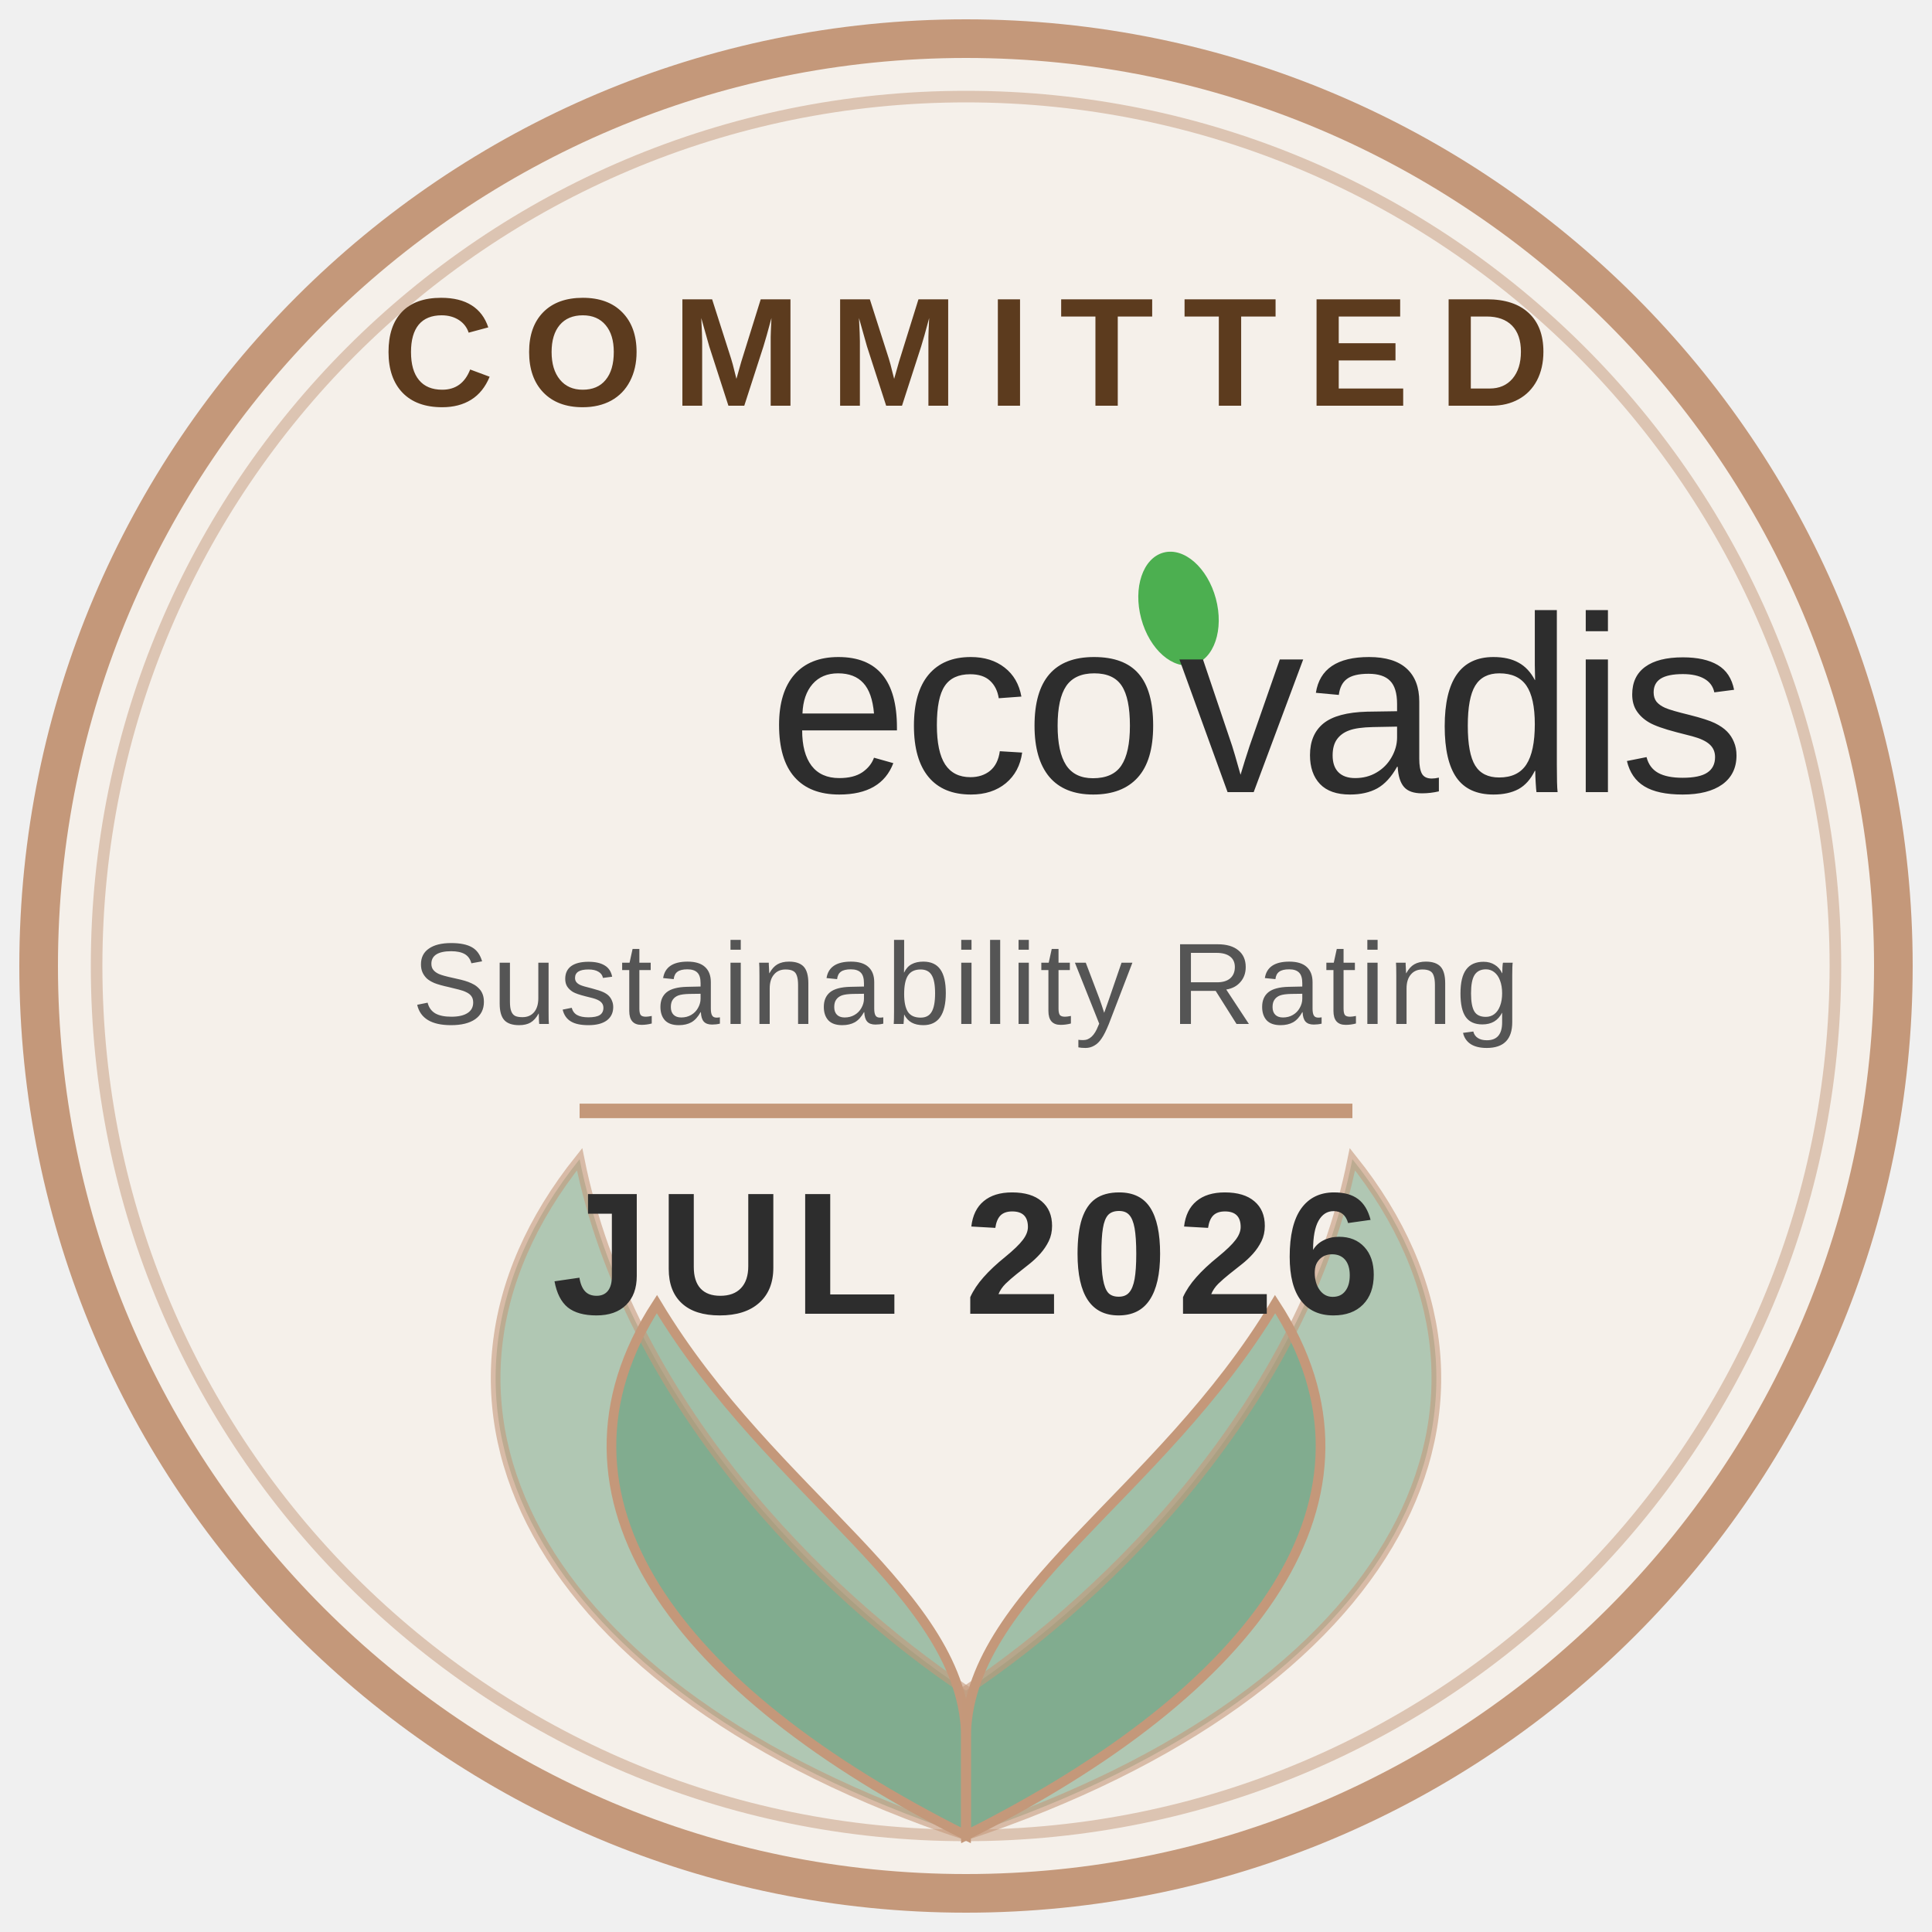
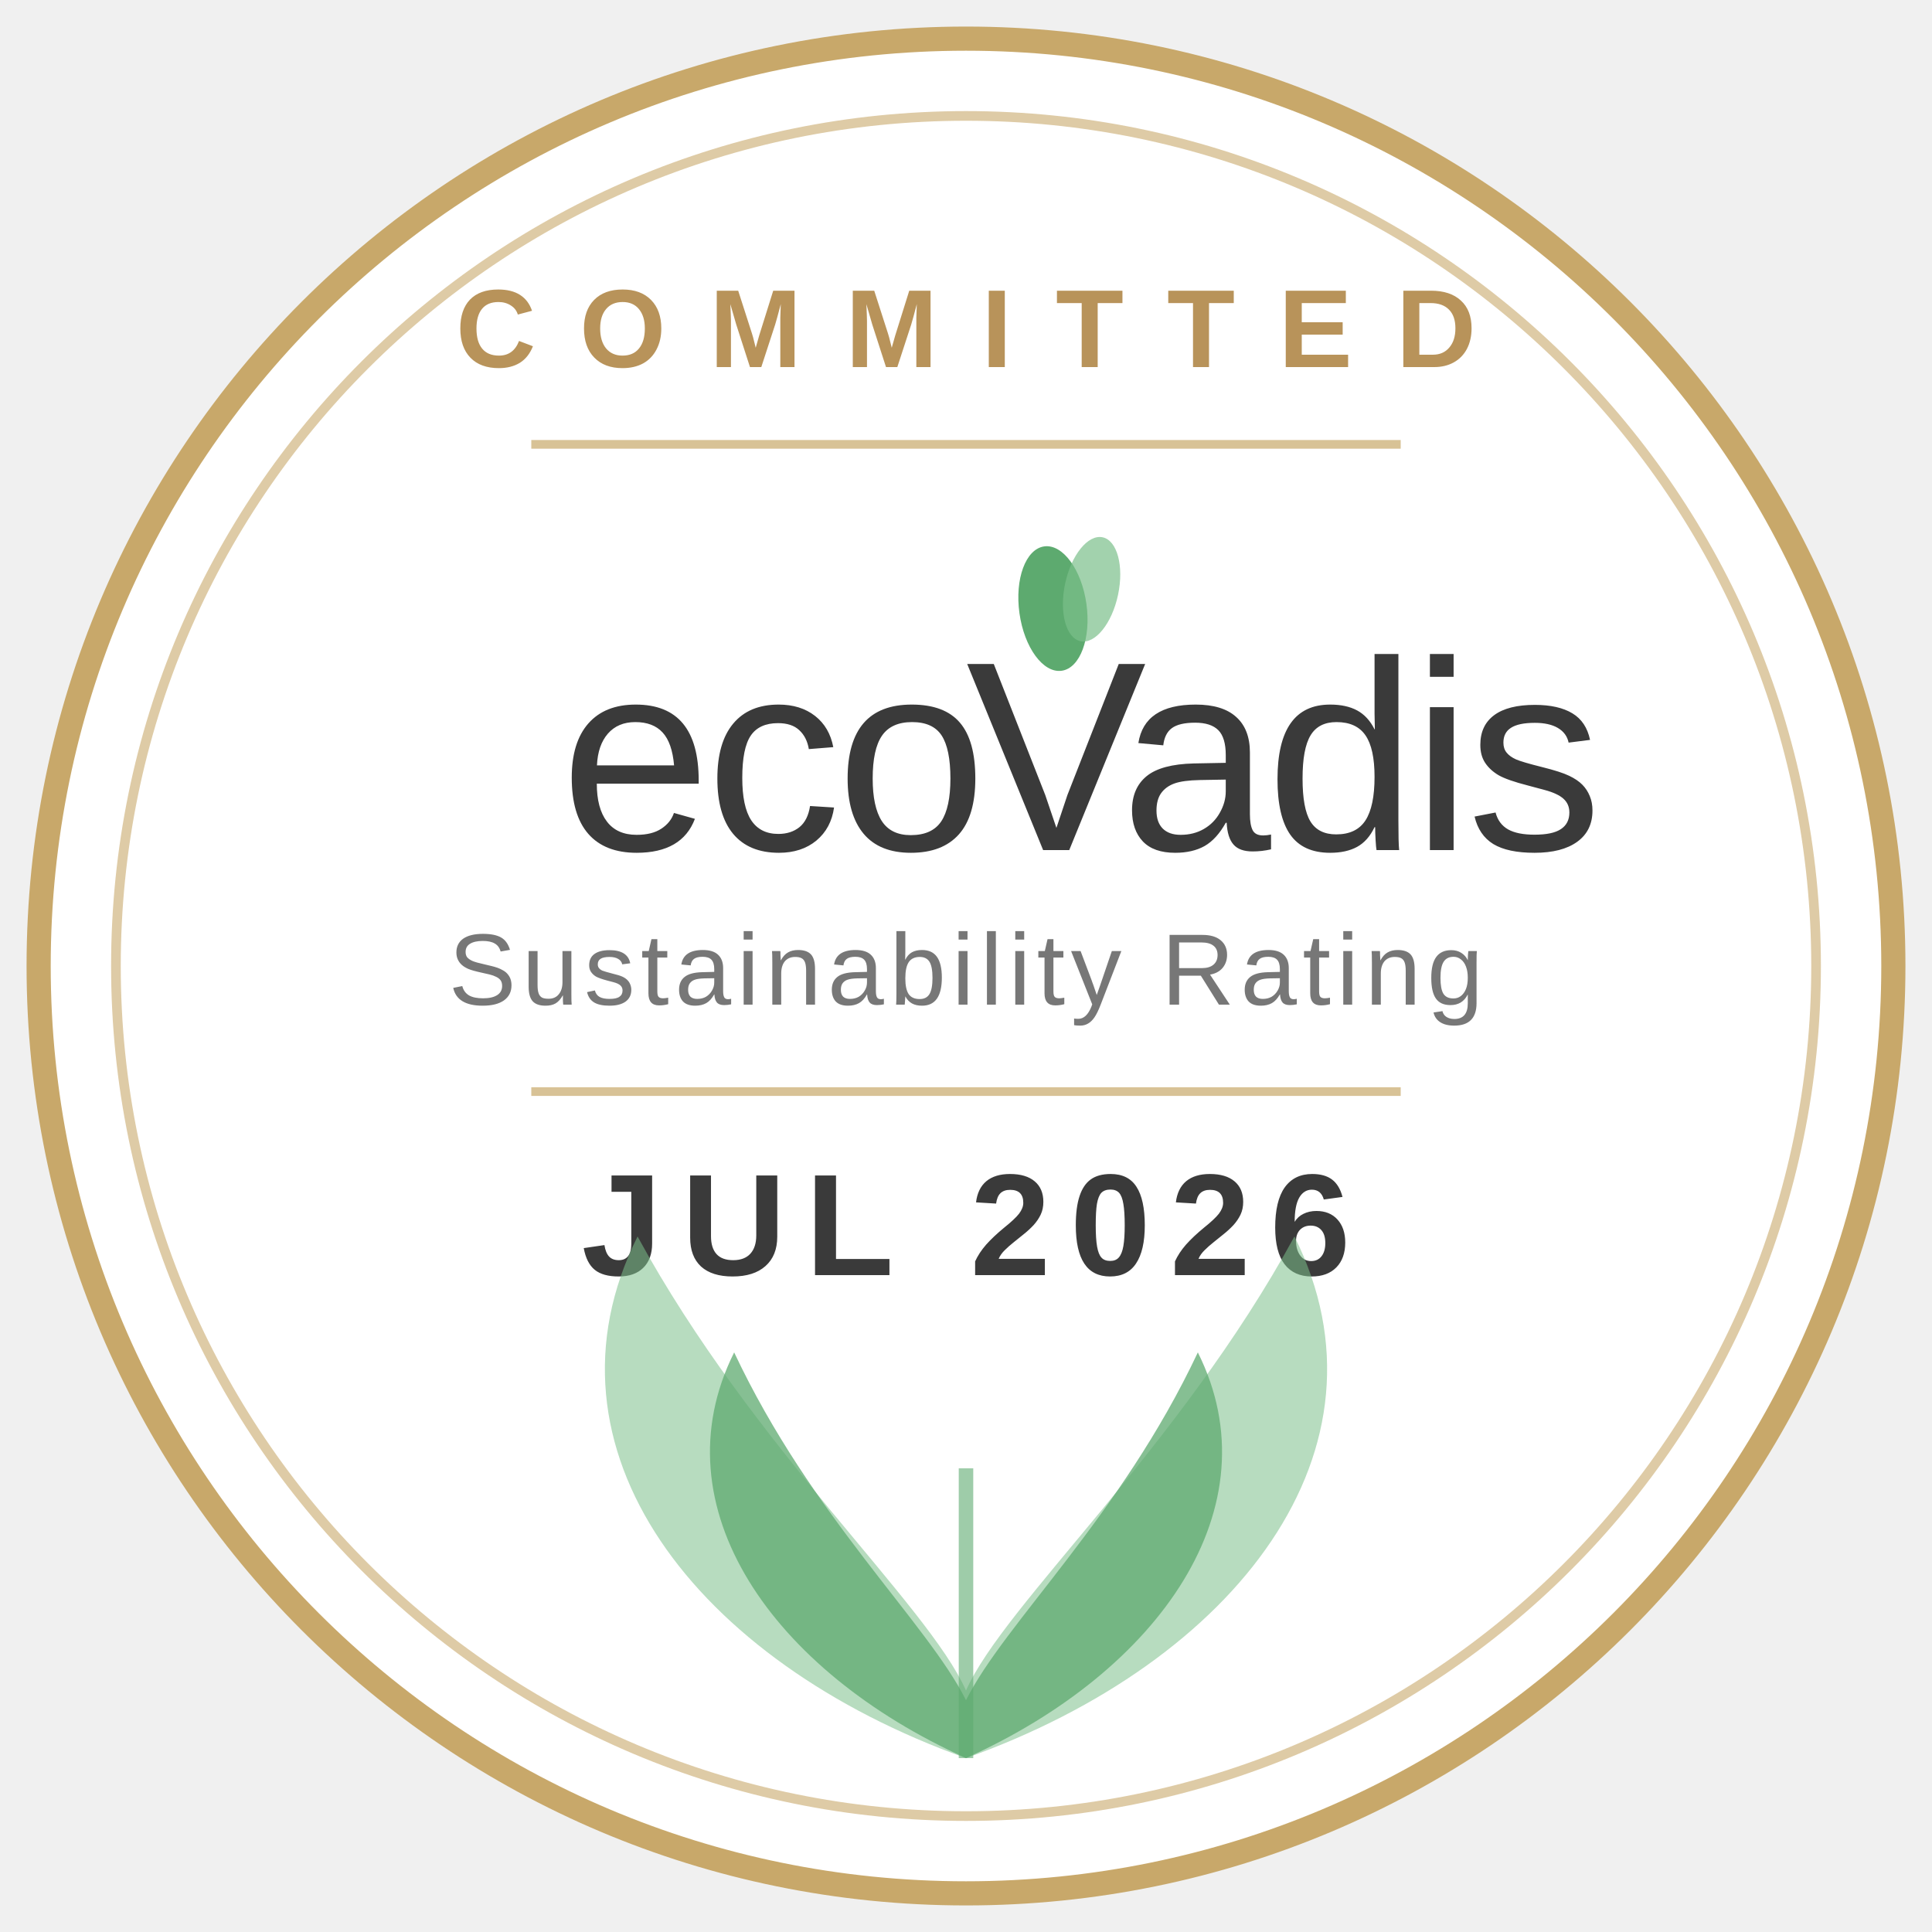
<svg xmlns="http://www.w3.org/2000/svg" viewBox="0 0 200 200" width="200" height="200" role="img" aria-label="EcoVadis Committed Sustainability Rating">
-   <circle cx="100" cy="100" r="96" fill="#F5F0EA" />
-   <circle cx="100" cy="100" r="96" fill="none" stroke="#C4987A" stroke-width="4" />
-   <circle cx="100" cy="100" r="90" fill="none" stroke="#C4987A" stroke-width="1.2" opacity="0.5" />
-   <path d="M 100,190 C 70,175 55,155 68,135 C 80,155 100,165 100,180 Z" fill="#7DAA8B" opacity="0.7" />
-   <path d="M 100,190 C 130,175 145,155 132,135 C 120,155 100,165 100,180 Z" fill="#7DAA8B" opacity="0.7" />
-   <path d="M 100,190 C 55,175 40,145 60,120 C 65,145 85,165 100,175 Z" fill="#5C9470" opacity="0.45" />
-   <path d="M 100,190 C 145,175 160,145 140,120 C 135,145 115,165 100,175 Z" fill="#5C9470" opacity="0.45" />
-   <path d="M 100,190 C 70,175 55,155 68,135 C 80,155 100,165 100,180 Z" fill="none" stroke="#C4987A" stroke-width="1" />
-   <path d="M 100,190 C 130,175 145,155 132,135 C 120,155 100,165 100,180 Z" fill="none" stroke="#C4987A" stroke-width="1" />
-   <path d="M 100,190 C 55,175 40,145 60,120 C 65,145 85,165 100,175 Z" fill="none" stroke="#C4987A" stroke-width="1" opacity="0.6" />
-   <path d="M 100,190 C 145,175 160,145 140,120 C 135,145 115,165 100,175 Z" fill="none" stroke="#C4987A" stroke-width="1" opacity="0.6" />
-   <text x="100" y="42" text-anchor="middle" font-family="'Arial Black',Arial,sans-serif" font-size="16" font-weight="900" fill="#5C3B1E" letter-spacing="3">COMMITTED</text>
-   <text x="100" y="82" text-anchor="middle" font-family="Arial,sans-serif" font-size="26" font-weight="300" fill="#2D2D2D" letter-spacing="-0.5">eco</text>
-   <ellipse cx="122" cy="63" rx="4" ry="6" fill="#4CAF50" transform="rotate(-15 122 63)" />
-   <text x="122" y="82" text-anchor="start" font-family="Arial,sans-serif" font-size="26" font-weight="300" fill="#2D2D2D" letter-spacing="-0.5">vadis</text>
-   <text x="100" y="106" text-anchor="middle" font-family="Arial,sans-serif" font-size="12" font-weight="400" fill="#555" letter-spacing="0.3">Sustainability Rating</text>
-   <line x1="60" y1="115" x2="140" y2="115" stroke="#C4987A" stroke-width="1.5" />
-   <text x="100" y="136" text-anchor="middle" font-family="'Arial Black',Arial,sans-serif" font-size="18" font-weight="900" fill="#2D2D2D" letter-spacing="1">JUL 2026</text>
+   <circle cx="100" cy="100" r="97" fill="#FFFFFF" />
+   <circle cx="100" cy="100" r="96" fill="none" stroke="#C8A86A" stroke-width="2.5" />
+   <circle cx="100" cy="100" r="88" fill="none" stroke="#C8A86A" stroke-width="1" opacity="0.6" />
+   <text x="100" y="38" text-anchor="middle" font-family="Arial,Helvetica,sans-serif" font-size="11.5" font-weight="700" fill="#B8935A" letter-spacing="4.5">COMMITTED</text>
+   <line x1="55" y1="46" x2="145" y2="46" stroke="#C8A86A" stroke-width="0.9" opacity="0.7" />
+   <text x="58" y="88" text-anchor="start" font-family="Arial,Helvetica,sans-serif" font-size="28" font-weight="300" fill="#3A3A3A" letter-spacing="-0.5">eco</text>
+   <text x="100" y="88" text-anchor="start" font-family="Arial,Helvetica,sans-serif" font-size="28" font-weight="300" fill="#3A3A3A" letter-spacing="-0.5">V</text>
+   <ellipse cx="109" cy="63" rx="3.5" ry="6.5" fill="#5DAA6F" transform="rotate(-8 109 63)" />
+   <ellipse cx="113" cy="61" rx="2.8" ry="5.5" fill="#7ABF8A" opacity="0.7" transform="rotate(12 113 61)" />
+   <text x="116" y="88" text-anchor="start" font-family="Arial,Helvetica,sans-serif" font-size="28" font-weight="300" fill="#3A3A3A" letter-spacing="-0.5">adis</text>
+   <text x="100" y="104" text-anchor="middle" font-family="Arial,Helvetica,sans-serif" font-size="10.5" font-weight="400" fill="#777777" letter-spacing="0.6">Sustainability Rating</text>
+   <line x1="55" y1="113" x2="145" y2="113" stroke="#C8A86A" stroke-width="0.9" opacity="0.7" />
+   <text x="100" y="132" text-anchor="middle" font-family="Arial,Helvetica,sans-serif" font-size="15" font-weight="700" fill="#3A3A3A" letter-spacing="2">JUL 2026</text>
+   <path d="M 100,182 C 72,172 55,150 66,128 C 78,150 96,166 100,175 Z" fill="#7BBF8A" opacity="0.55" />
+   <path d="M 100,182 C 128,172 145,150 134,128 C 122,150 104,166 100,175 Z" fill="#7BBF8A" opacity="0.55" />
+   <path d="M 100,182 C 80,173 68,156 76,140 C 84,157 96,168 100,176 Z" fill="#5DAA6F" opacity="0.75" />
+   <path d="M 100,182 C 120,173 132,156 124,140 C 116,157 104,168 100,176 Z" fill="#5DAA6F" opacity="0.75" />
+   <line x1="100" y1="182" x2="100" y2="152" stroke="#5DAA6F" stroke-width="1.5" opacity="0.6" />
</svg>
